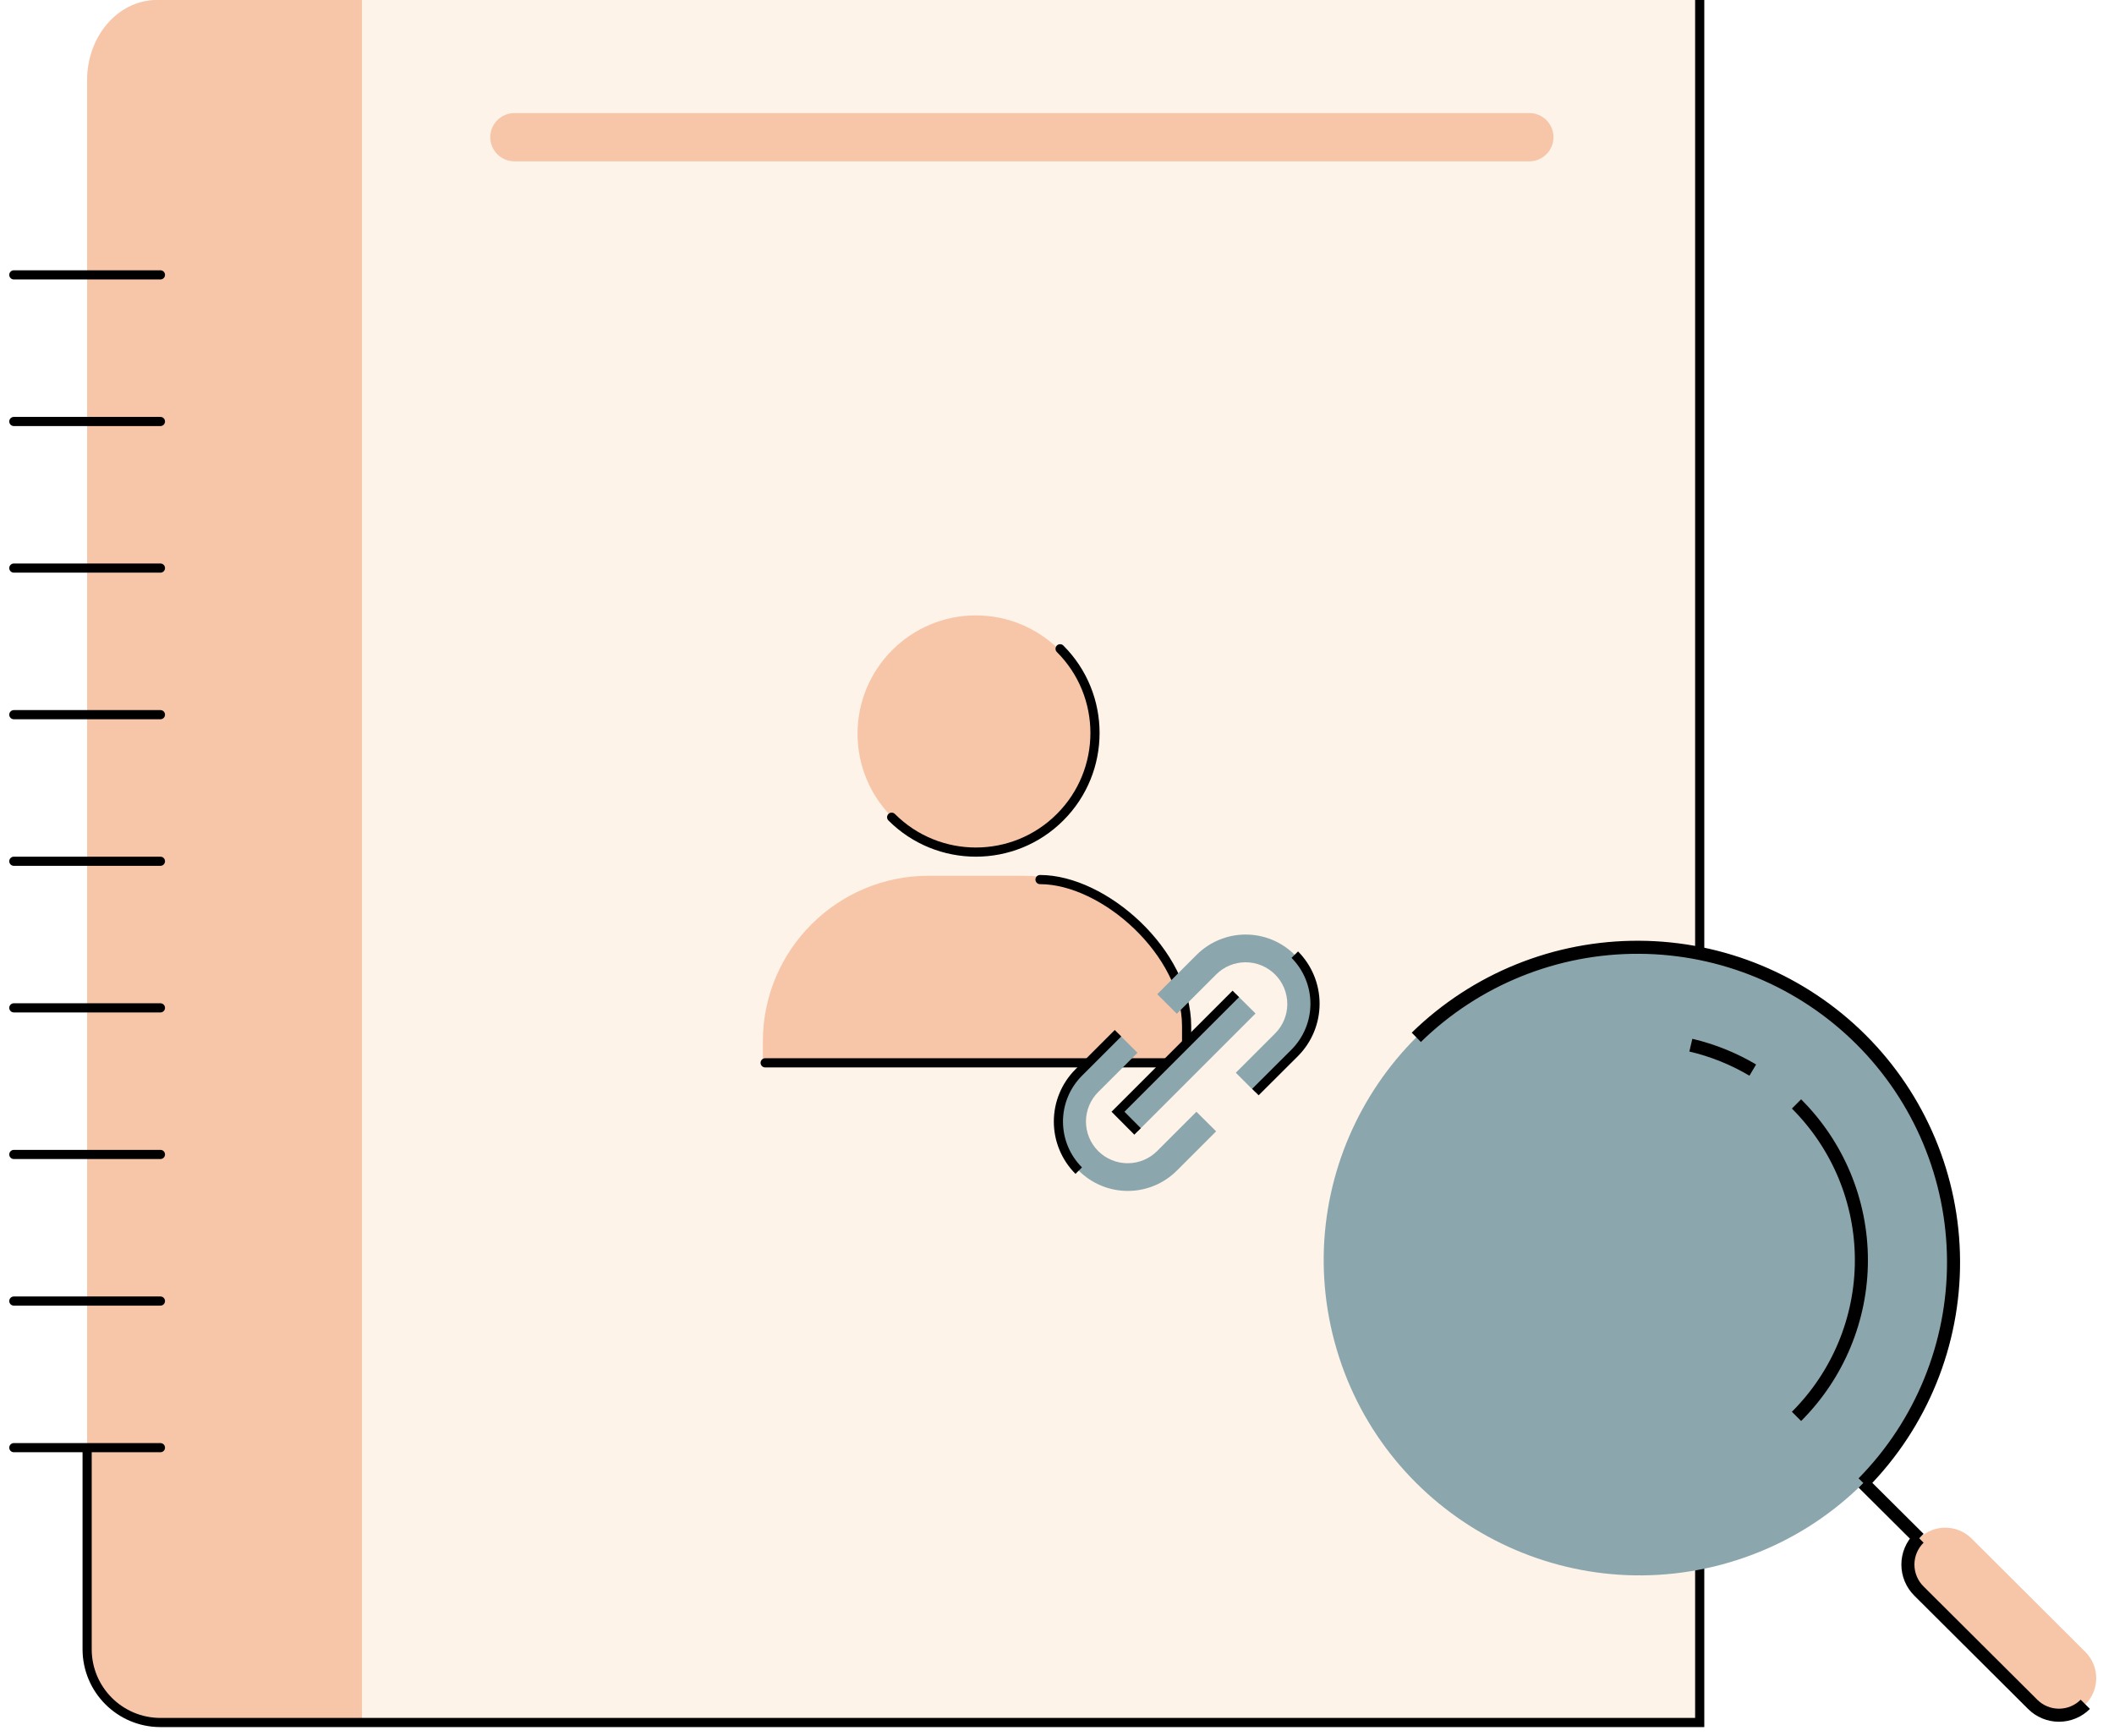
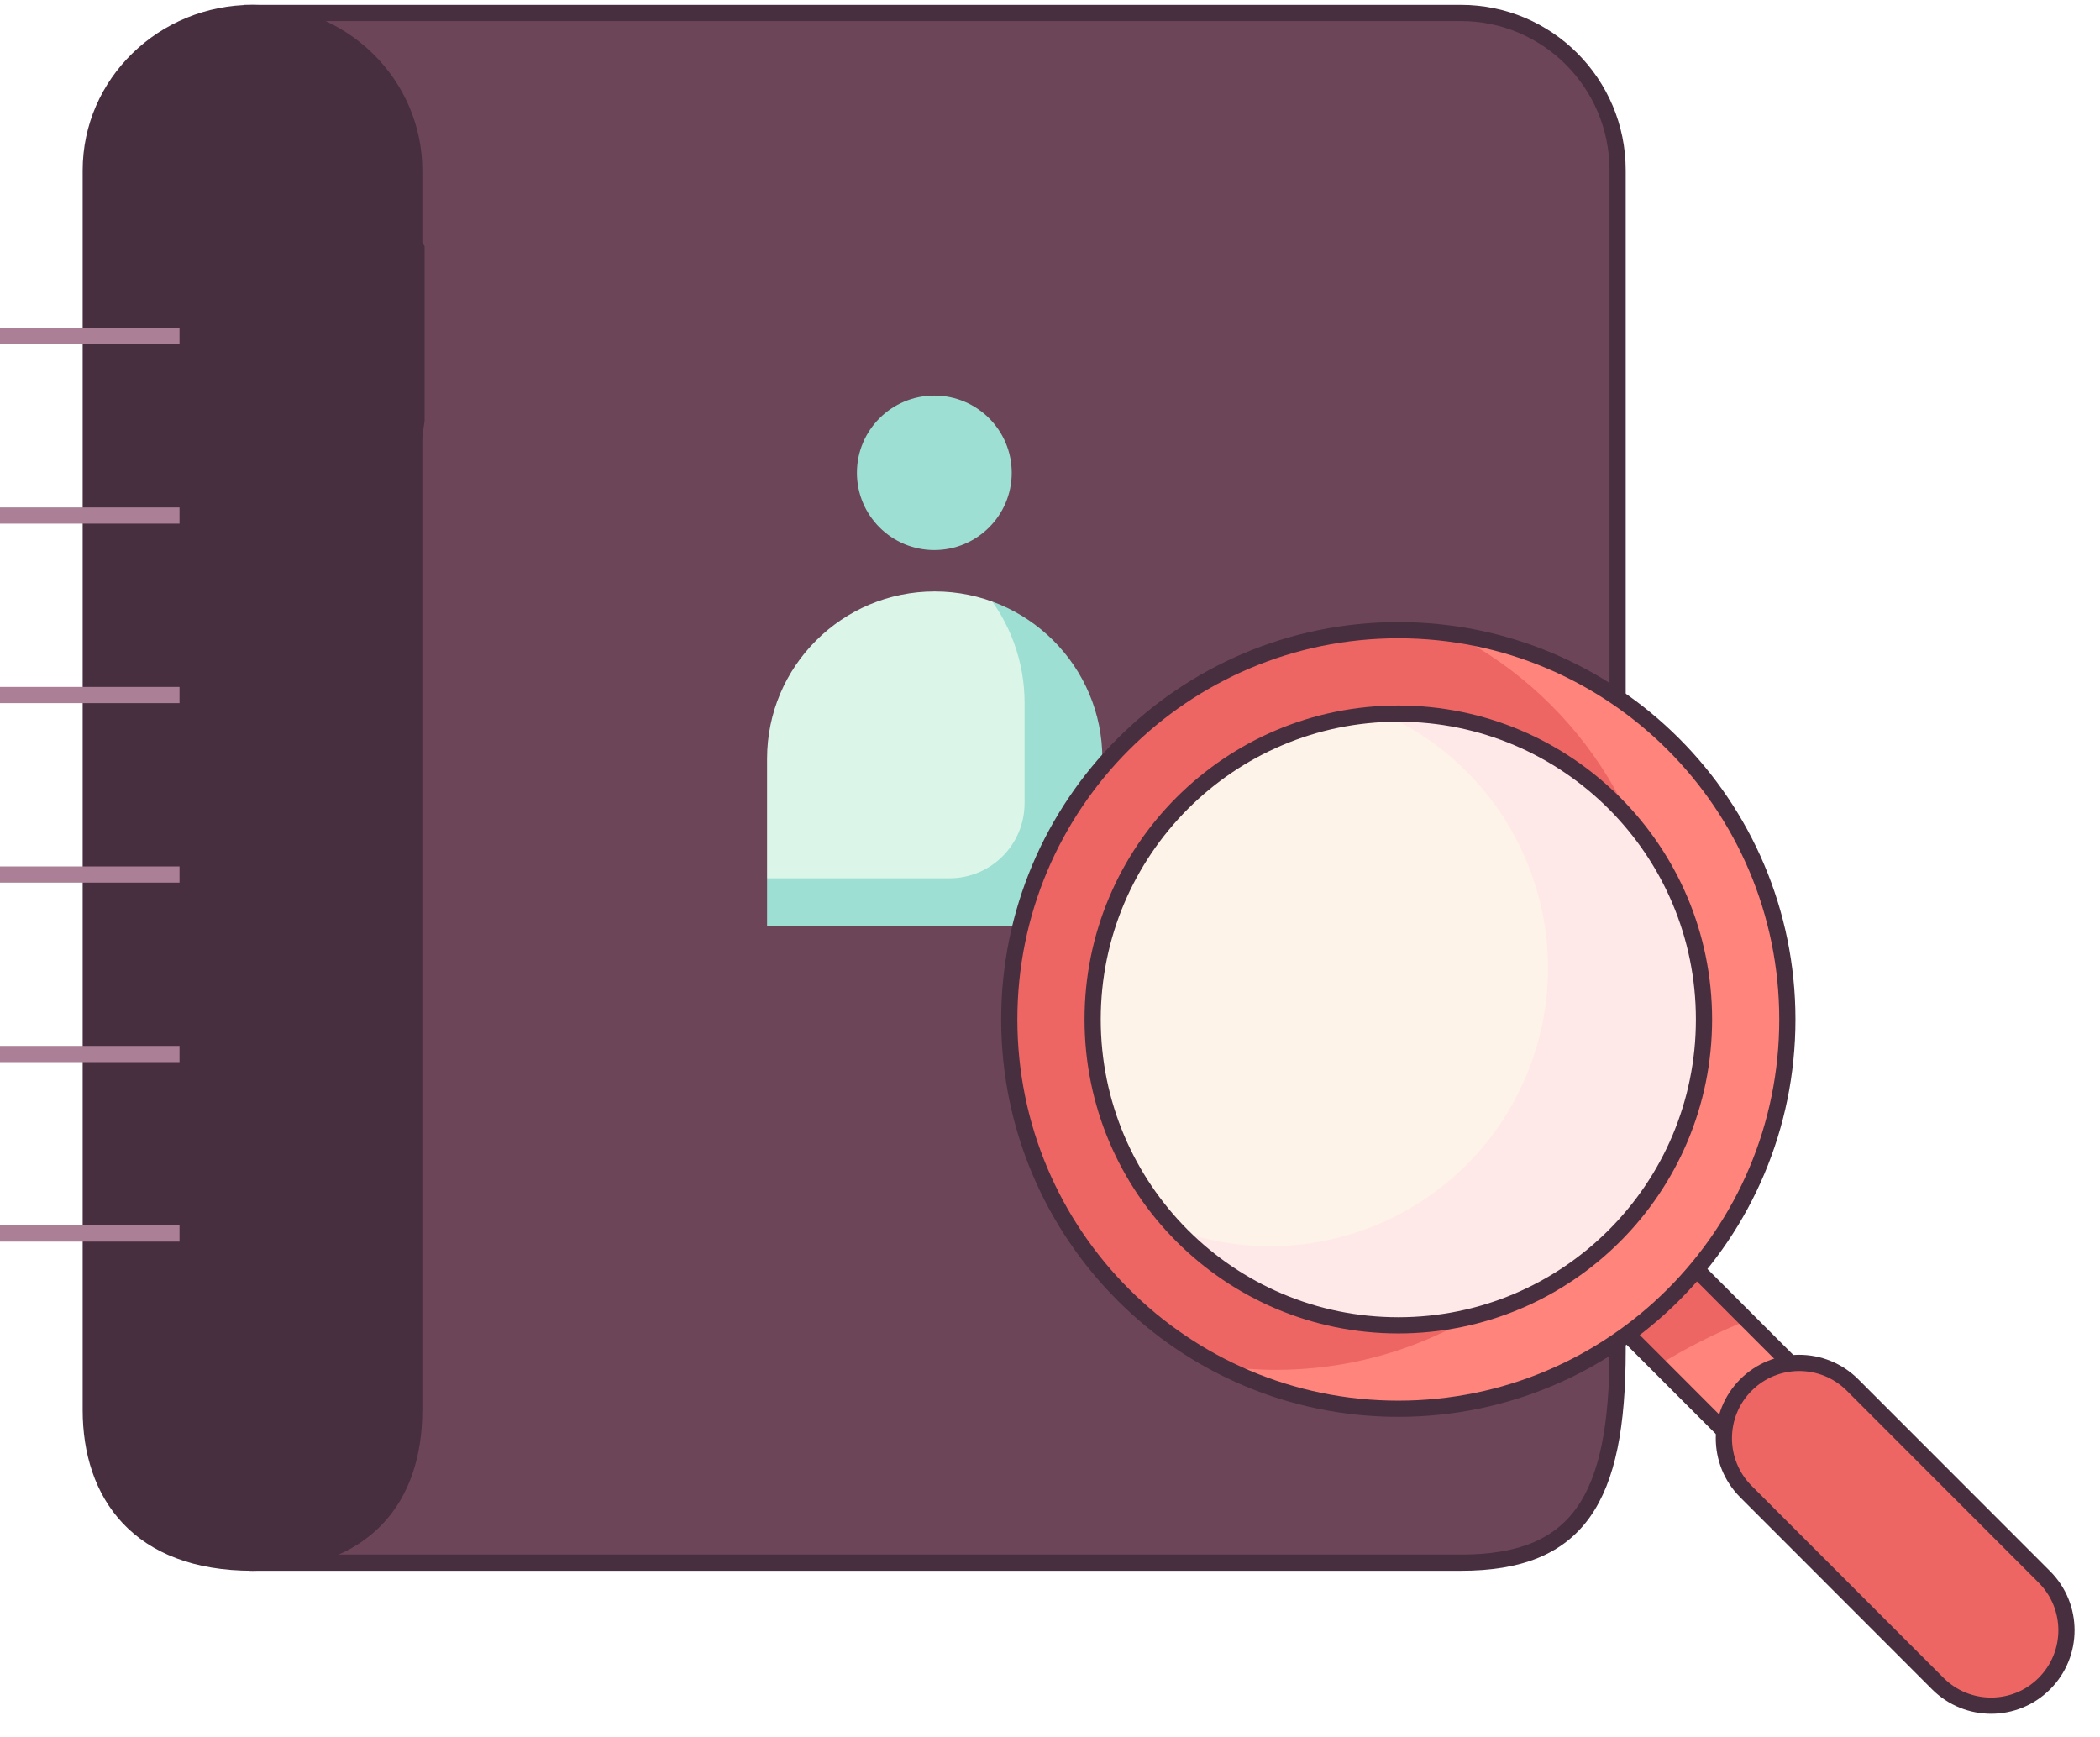
- <svg xmlns="http://www.w3.org/2000/svg" width="162" height="133" viewBox="0 0 162 133" fill="none">
-   <path d="M6.677 125.863L6.677 6.137C6.677 4.509 7.241 2.948 8.244 1.797C9.247 0.646 10.608 -0 12.027 -0L130.252 -0L130.252 132L12.027 132C10.608 132 9.247 131.353 8.244 130.202C7.241 129.051 6.677 127.49 6.677 125.863Z" fill="#FDF3E8" />
-   <path d="M6.677 125.863L6.677 6.137C6.677 4.509 7.241 2.948 8.244 1.797C9.247 0.646 10.608 -0 12.027 -0L27.741 -0L27.741 132L12.027 132C10.608 132 9.247 131.353 8.244 130.202C7.241 129.051 6.677 127.49 6.677 125.863Z" fill="#F7C5A8" />
-   <path d="M6.677 110.936V126.383C6.677 129.485 9.192 132 12.294 132H130.252V0" stroke="black" stroke-width="0.702" stroke-miterlimit="10" />
-   <path d="M1.06 21.064L12.294 21.064" stroke="black" stroke-width="0.702" stroke-linecap="round" stroke-linejoin="round" />
-   <path d="M1.06 32.299H12.294" stroke="black" stroke-width="0.702" stroke-linecap="round" stroke-linejoin="round" />
-   <path d="M1.06 43.533H12.294" stroke="black" stroke-width="0.702" stroke-linecap="round" stroke-linejoin="round" />
-   <path d="M1.06 54.768H12.294" stroke="black" stroke-width="0.702" stroke-linecap="round" stroke-linejoin="round" />
-   <path d="M1.06 66H12.294" stroke="black" stroke-width="0.702" stroke-linecap="round" stroke-linejoin="round" />
-   <path d="M1.06 77.234H12.294" stroke="black" stroke-width="0.702" stroke-linecap="round" stroke-linejoin="round" />
-   <path d="M1.06 88.469H12.294" stroke="black" stroke-width="0.702" stroke-linecap="round" stroke-linejoin="round" />
-   <path d="M1.06 99.703H12.294" stroke="black" stroke-width="0.702" stroke-linecap="round" stroke-linejoin="round" />
-   <path d="M1.06 110.938H12.294" stroke="black" stroke-width="0.702" stroke-linecap="round" stroke-linejoin="round" />
-   <path d="M117.19 8.664H39.426C38.401 8.664 37.571 9.492 37.571 10.514C37.571 11.535 38.401 12.363 39.426 12.363H117.19C118.215 12.363 119.045 11.535 119.045 10.514C119.045 9.492 118.215 8.664 117.19 8.664Z" fill="#F7C5A8" />
-   <path d="M74.784 47.16C69.783 47.16 65.715 51.229 65.715 56.229C65.715 61.23 69.783 65.299 74.784 65.299C79.784 65.299 83.853 61.23 83.853 56.229C83.853 51.229 79.784 47.16 74.784 47.16ZM91.108 81.623V79.809C91.108 72.81 85.411 67.112 78.411 67.112H71.156C64.155 67.112 58.459 72.81 58.459 79.809V81.623H62.087H63.901C67.06 81.623 66.155 81.623 71.156 81.623H78.411C83.412 81.623 80.225 81.623 85.667 81.623H87.481H91.108Z" fill="#F7C5A8" />
-   <path d="M58.635 81.447H90.933V78.638C90.933 73.021 84.614 67.404 79.699 67.404" stroke="black" stroke-width="0.702" stroke-linecap="round" stroke-linejoin="round" />
-   <path d="M68.329 62.625C71.894 66.19 77.674 66.19 81.238 62.625C84.803 59.061 84.803 53.281 81.238 49.717" stroke="black" stroke-width="0.702" stroke-linecap="round" />
-   <path d="M82.665 89.707C83.662 90.704 85.014 91.264 86.424 91.264C87.835 91.264 89.187 90.704 90.184 89.707L93.194 86.697L91.684 85.197L88.674 88.207C88.378 88.503 88.025 88.739 87.638 88.899C87.25 89.06 86.834 89.142 86.415 89.142C85.995 89.142 85.58 89.06 85.192 88.899C84.804 88.739 84.452 88.503 84.155 88.207C83.859 87.91 83.623 87.558 83.463 87.17C83.302 86.782 83.219 86.367 83.219 85.947C83.219 85.527 83.302 85.112 83.463 84.724C83.623 84.336 83.859 83.984 84.155 83.687L87.165 80.678L85.665 79.178L82.655 82.187C81.659 83.186 81.101 84.539 81.103 85.949C81.105 87.359 81.666 88.711 82.665 89.707ZM99.222 80.697C100.219 79.699 100.779 78.345 100.778 76.934C100.777 75.523 100.216 74.17 99.218 73.173C98.219 72.176 96.866 71.616 95.454 71.617C94.043 71.618 92.691 72.18 91.694 73.178L88.684 76.187L90.184 77.687L93.194 74.678C93.793 74.079 94.606 73.742 95.453 73.742C96.301 73.742 97.113 74.079 97.713 74.678C98.312 75.277 98.649 76.09 98.649 76.937C98.649 77.785 98.312 78.598 97.713 79.197L94.703 82.207L96.203 83.707L99.222 80.697Z" fill="#8CA6AD" />
-   <path d="M87.174 86.704L85.674 85.195L94.703 76.166L96.213 77.666L87.174 86.704Z" fill="#8CA6AD" />
-   <path d="M85.675 79.18L82.665 82.189C81.668 83.186 81.108 84.539 81.108 85.949C81.108 87.359 81.668 88.711 82.665 89.708" stroke="black" stroke-width="0.702" stroke-miterlimit="10" />
-   <path d="M96.204 83.687L99.223 80.677C100.215 79.678 100.772 78.326 100.772 76.918C100.772 75.509 100.215 74.158 99.223 73.158" stroke="black" stroke-width="0.702" stroke-miterlimit="10" />
-   <path d="M87.174 86.704L85.674 85.195L94.703 76.166" stroke="black" stroke-width="0.702" stroke-miterlimit="10" />
-   <path d="M151.089 117.904C149.974 116.793 148.167 116.793 147.053 117.904C145.938 119.015 145.938 120.817 147.053 121.928L155.765 130.615C156.88 131.726 158.687 131.726 159.802 130.615C160.916 129.503 160.916 127.702 159.802 126.59L151.089 117.904Z" fill="#F7C5A8" />
-   <path d="M159.801 130.605C159.537 130.87 159.222 131.081 158.876 131.224C158.53 131.368 158.158 131.442 157.783 131.442C157.408 131.442 157.036 131.368 156.69 131.224C156.344 131.081 156.029 130.87 155.765 130.605L147.056 121.93C146.787 121.664 146.573 121.348 146.427 120.999C146.281 120.65 146.206 120.276 146.206 119.898C146.206 119.52 146.281 119.146 146.427 118.797C146.573 118.448 146.787 118.131 147.056 117.865" stroke="black" stroke-miterlimit="10" />
-   <path d="M131.93 119.898C144.85 116.446 152.517 103.206 149.056 90.325C145.594 77.443 132.314 69.799 119.394 73.251C106.474 76.702 98.806 89.942 102.268 102.824C105.73 115.705 119.01 123.349 131.93 119.898Z" fill="#8CA6AD" />
-   <path d="M108.534 79.493C113.091 75.04 119.227 72.56 125.608 72.592C131.989 72.624 138.099 75.166 142.611 79.664C147.123 84.162 149.672 90.254 149.704 96.616C149.736 102.978 147.249 109.095 142.783 113.639" stroke="black" stroke-miterlimit="10" />
-   <path d="M137.67 84.598C140.853 87.773 142.642 92.079 142.642 96.569C142.642 101.059 140.853 105.365 137.67 108.541" stroke="black" stroke-miterlimit="10" />
-   <path d="M129.573 80.094C131.243 80.485 132.844 81.13 134.318 82.004" stroke="black" stroke-miterlimit="10" />
-   <path d="M147.056 117.899L142.783 113.646" stroke="black" stroke-miterlimit="10" />
+ <svg xmlns="http://www.w3.org/2000/svg" width="162" height="134" viewBox="0 0 162 134" fill="none">
+   <path d="M112.699 1C119.375 1.001 124.786 6.432 124.787 13.133V104.172C124.787 115.712 121.735 120.559 112.699 120.559H19.978L32.131 32.413V19.182L19.978 1H112.699Z" fill="#6D4559" stroke="#472F40" stroke-width="1.25" />
+   <path d="M19.478 42.846C12.587 42.846 7.002 48.319 7.002 55.072V72.005C7.002 75.16 9.611 77.717 12.831 77.717H31.956V55.072C31.956 51.829 30.641 48.719 28.301 46.426C25.961 44.133 22.787 42.845 19.478 42.846Z" fill="#6D4559" />
+   <path d="M19.478 1C12.587 1 7.002 6.436 7.002 13.142V67.767C7.002 70.9 7.002 102.312 7.002 108.779C7.002 115.247 10.655 120.559 19.478 120.559C28.301 120.559 31.956 115.478 31.956 108.779C31.956 102.081 31.956 13.142 31.956 13.142C31.956 9.921 30.641 6.833 28.301 4.556C25.961 2.279 22.787 1 19.478 1Z" fill="#472F40" stroke="#472F40" stroke-width="1.25" />
+   <path d="M0 25.925H13.848" stroke="#AB7F95" stroke-width="1.25" />
+   <path d="M0 39.773H13.848" stroke="#AB7F95" stroke-width="1.25" />
+   <path d="M0 53.62H13.848" stroke="#AB7F95" stroke-width="1.25" />
+   <path d="M0 67.468H13.848" stroke="#AB7F95" stroke-width="1.25" />
+   <path d="M0 81.316H13.848" stroke="#AB7F95" stroke-width="1.25" />
+   <path d="M0 95.163H13.848" stroke="#AB7F95" stroke-width="1.25" />
+   <path d="M72.106 45.003C79.594 45.003 85.664 51.062 85.664 58.535V72.067H58.549V58.535C58.549 51.062 64.619 45.003 72.106 45.003Z" fill="#9DDFD3" />
+   <path d="M73.237 67.759C76.44 67.759 79.037 65.167 79.037 61.97V54.227C79.042 51.046 77.918 47.965 75.867 45.531C74.644 45.18 73.378 45.002 72.106 45.003C64.619 45.003 58.549 51.062 58.549 58.535V67.759H73.237Z" fill="#DBF6E9" />
+   <path fill-rule="evenodd" clip-rule="evenodd" d="M72.106 45.003V45.003C79.594 45.003 85.664 51.062 85.664 58.535V72.067H58.549V58.535C58.549 51.062 64.619 45.003 72.106 45.003Z" stroke="#6D4559" stroke-width="1.25" />
+   <path d="M72.076 43.061C75.719 43.061 78.672 40.114 78.672 36.477C78.672 32.841 75.719 29.893 72.076 29.893C68.433 29.893 65.48 32.841 65.48 36.477C65.48 40.114 68.433 43.061 72.076 43.061Z" fill="#9DDFD3" stroke="#6D4559" stroke-width="1.25" />
+   <path d="M116.717 94.091C115.294 92.667 115.294 90.358 116.717 88.934C118.14 87.51 120.448 87.51 121.871 88.934L146.326 113.406C147.749 114.83 147.749 117.139 146.326 118.563C144.903 119.988 142.595 119.988 141.172 118.563L116.717 94.091Z" fill="#FF847C" />
+   <path d="M127.935 105.317C130.116 103.967 132.412 102.81 134.794 101.859L126.741 93.809C125.096 94.162 123.507 94.74 122.018 95.525C121.186 95.96 120.385 96.451 119.62 96.995L127.935 105.317Z" fill="#ED6663" />
+   <path fill-rule="evenodd" clip-rule="evenodd" d="M116.717 94.091C115.294 92.667 115.294 90.358 116.717 88.934V88.934C118.14 87.51 120.448 87.51 121.871 88.934L146.326 113.406C147.749 114.83 147.749 117.139 146.326 118.563V118.563C144.903 119.988 142.595 119.988 141.172 118.563L116.717 94.091Z" stroke="#472F40" stroke-width="1.25" />
+   <path d="M134.687 115.076C132.416 112.804 132.416 109.12 134.687 106.848C136.957 104.576 140.638 104.576 142.909 106.848L157.709 121.659C159.98 123.931 159.98 127.614 157.709 129.886C155.439 132.158 151.758 132.158 149.487 129.886L134.687 115.076Z" fill="#ED6663" stroke="#472F40" stroke-width="1.25" />
+   <path d="M107.87 108.682C124.445 108.682 137.882 95.236 137.882 78.65C137.882 62.063 124.445 48.617 107.87 48.617C91.295 48.617 77.858 62.063 77.858 78.65C77.858 95.236 91.295 108.682 107.87 108.682Z" fill="#FF847C" />
+   <path d="M77.858 78.65C77.856 89.913 84.152 100.231 94.166 105.374C95.581 105.577 97.008 105.679 98.438 105.679C115.016 105.679 128.449 92.236 128.449 75.647C128.452 64.383 122.156 54.065 112.142 48.922C110.727 48.72 109.299 48.618 107.87 48.617C91.292 48.617 77.858 62.06 77.858 78.65Z" fill="#ED6663" />
+   <path fill-rule="evenodd" clip-rule="evenodd" d="M107.87 108.682C124.445 108.682 137.882 95.236 137.882 78.65C137.882 62.063 124.445 48.617 107.87 48.617C91.295 48.617 77.858 62.063 77.858 78.65C77.858 95.236 91.295 108.682 107.87 108.682Z" stroke="#472F40" stroke-width="1.25" />
+   <path d="M107.87 102.247C120.893 102.247 131.451 91.682 131.451 78.65C131.451 65.618 120.893 55.053 107.87 55.053C94.847 55.053 84.289 65.618 84.289 78.65C84.289 91.682 94.847 102.247 107.87 102.247Z" fill="#FFE8E8" />
+   <path d="M106.675 55.083C97.479 55.55 89.396 61.331 85.976 69.886C82.556 78.441 84.426 88.205 90.763 94.89C101.619 98.773 113.6 93.368 117.882 82.657C122.164 71.945 117.212 59.763 106.675 55.083Z" fill="#FDF3E8" />
+   <path fill-rule="evenodd" clip-rule="evenodd" d="M107.87 102.247C120.893 102.247 131.451 91.682 131.451 78.65C131.451 65.618 120.893 55.053 107.87 55.053C94.847 55.053 84.289 65.618 84.289 78.65C84.289 91.682 94.847 102.247 107.87 102.247Z" stroke="#472F40" stroke-width="1.25" />
</svg>
